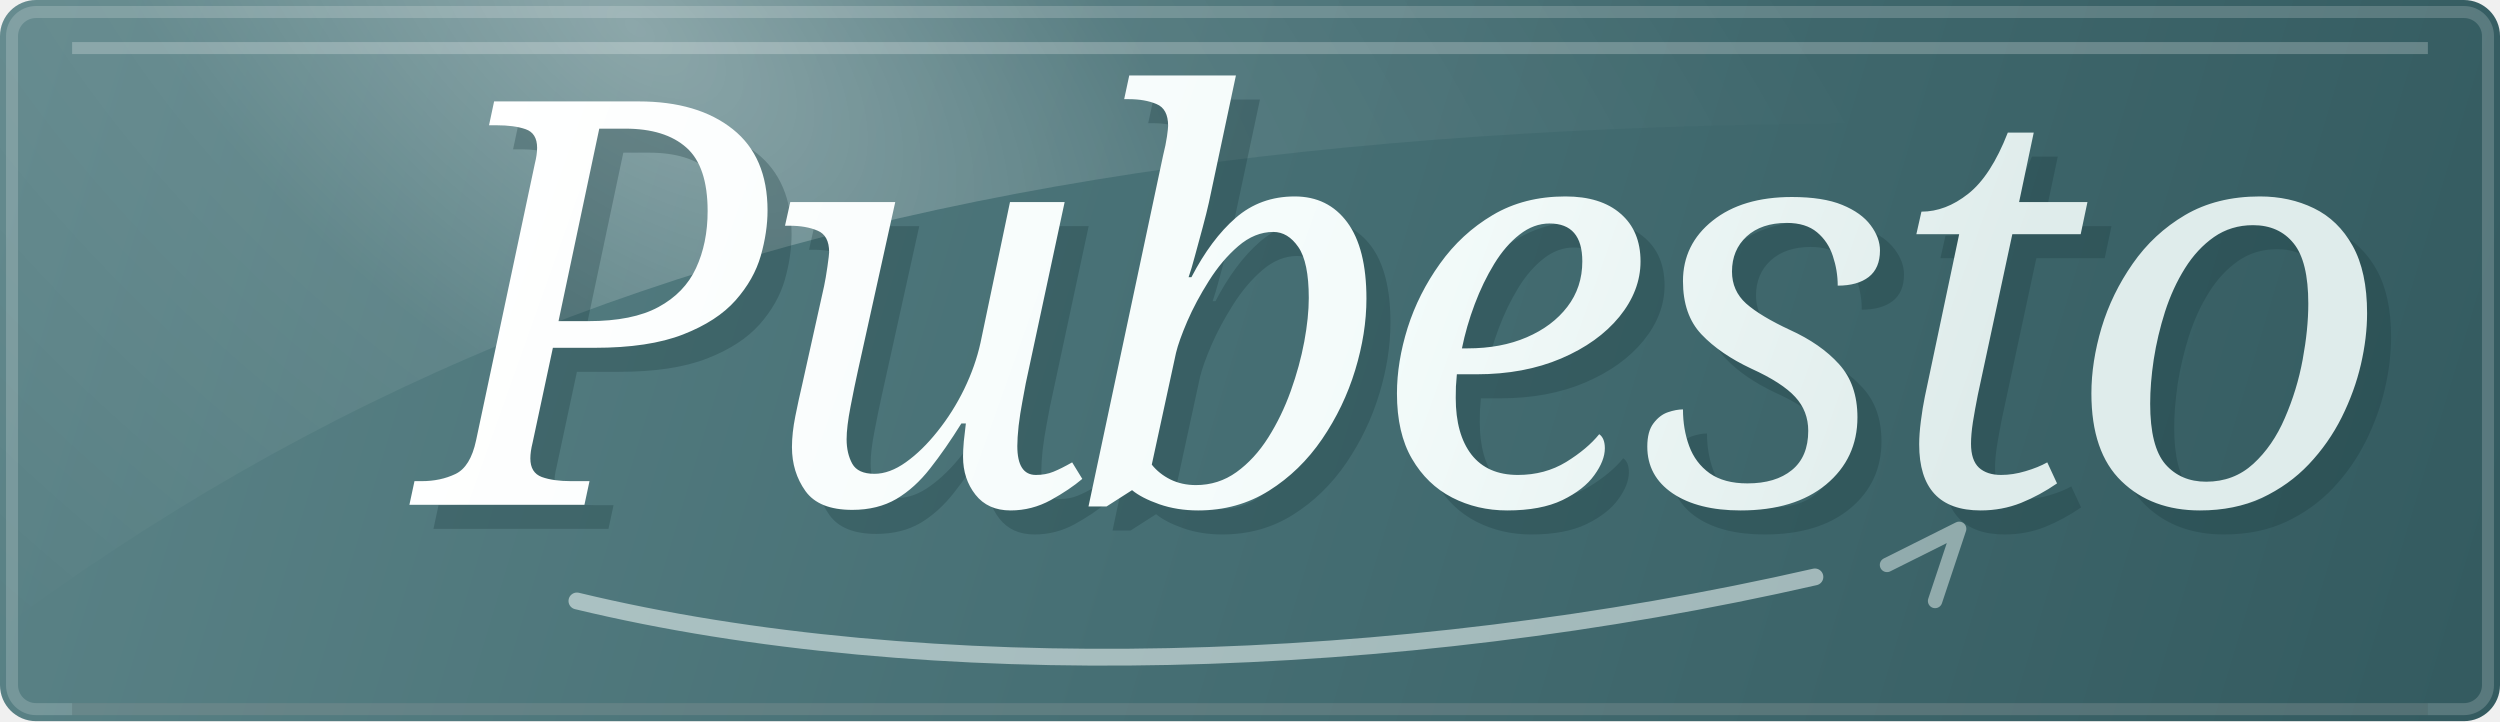
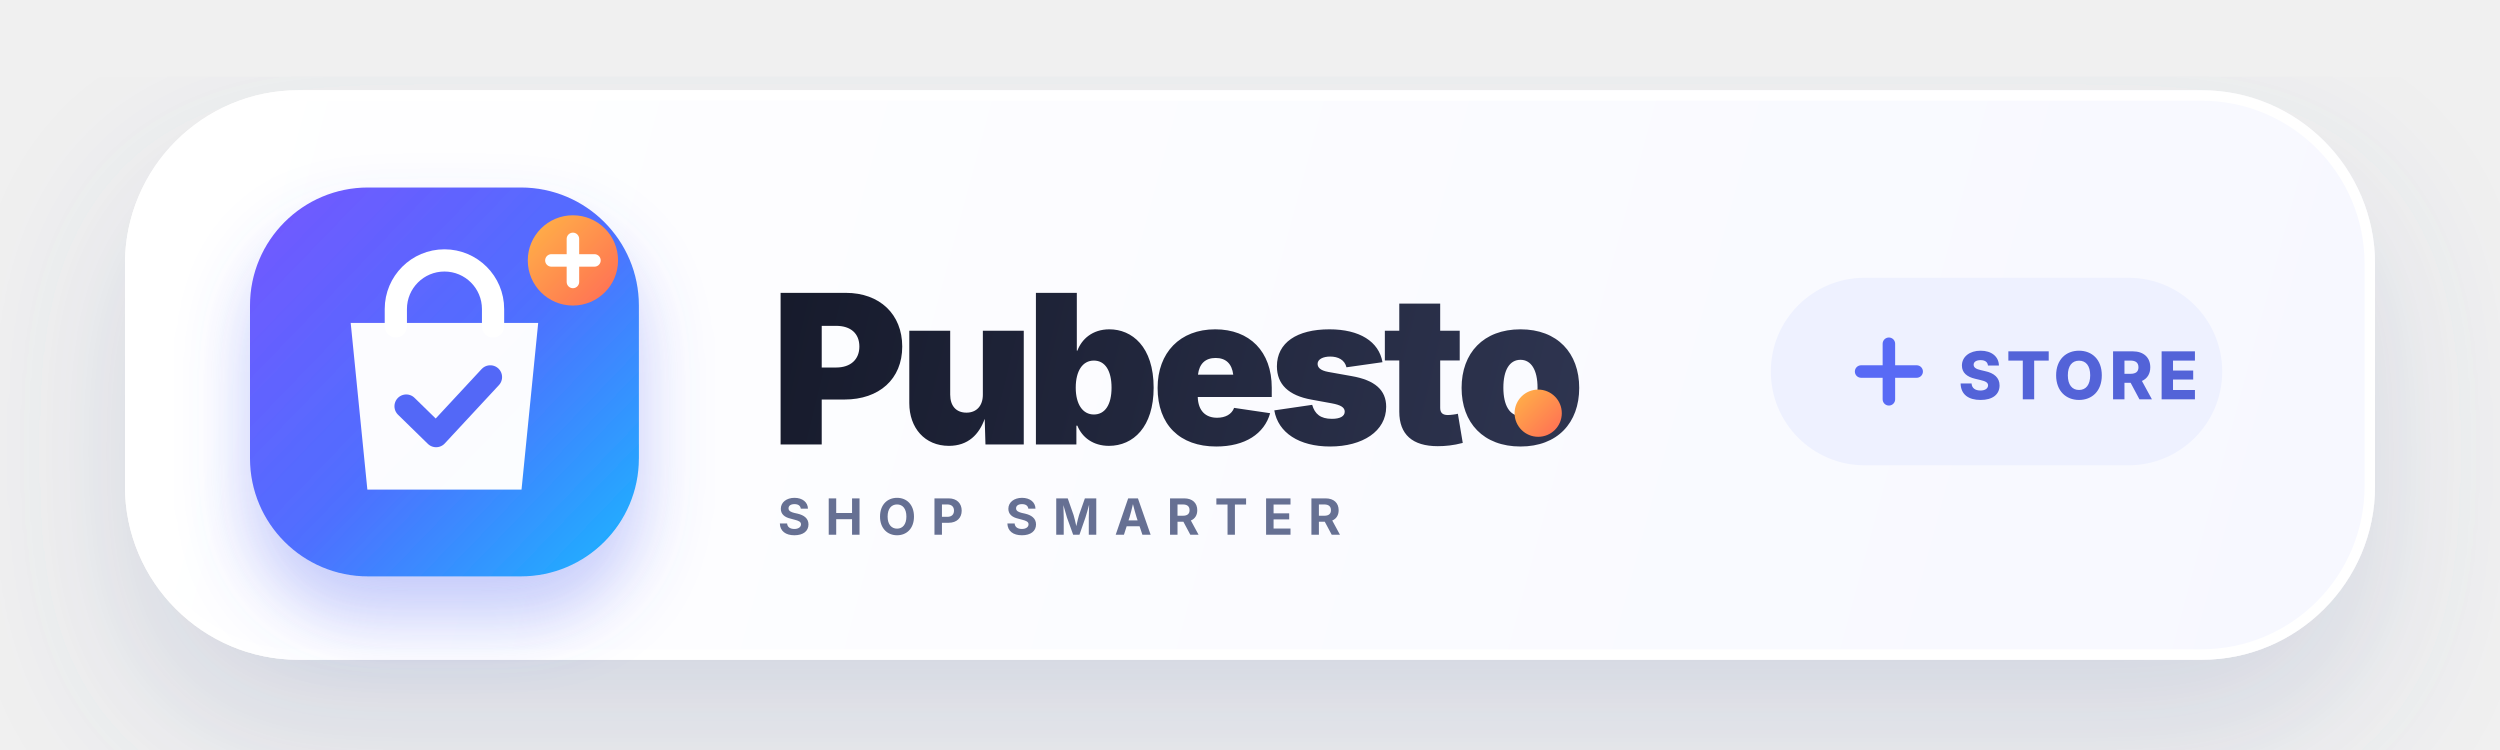
- <svg xmlns="http://www.w3.org/2000/svg" width="208" height="60" viewBox="0 0 208 60" role="img" aria-labelledby="title">
+ <svg xmlns="http://www.w3.org/2000/svg" width="360" height="108" viewBox="0 0 360 108" role="img" aria-labelledby="title description">
  <defs>
-     <linearGradient id="pubestoPanel" x1="4" y1="0" x2="204" y2="60" gradientUnits="userSpaceOnUse">
-       <stop offset="0" stop-color="#5b8387" />
-       <stop offset="0.48" stop-color="#466f74" />
-       <stop offset="1" stop-color="#345b60" />
+     <linearGradient id="shell" x1="24" y1="12" x2="336" y2="96" gradientUnits="userSpaceOnUse">
+       <stop stop-color="#FFFFFF" />
+       <stop offset="1" stop-color="#F7F8FF" />
    </linearGradient>
-     <radialGradient id="pubestoGlow" cx="0" cy="0" r="1" gradientUnits="userSpaceOnUse" gradientTransform="translate(53 3) rotate(37) scale(135 72)">
-       <stop offset="0" stop-color="#ffffff" stop-opacity="0.34" />
-       <stop offset="0.42" stop-color="#ffffff" stop-opacity="0.08" />
-       <stop offset="1" stop-color="#ffffff" stop-opacity="0" />
-     </radialGradient>
-     <linearGradient id="pubestoText" x1="40" y1="10" x2="158" y2="52" gradientUnits="userSpaceOnUse">
-       <stop offset="0" stop-color="#ffffff" />
-       <stop offset="0.62" stop-color="#f3fbfa" />
-       <stop offset="1" stop-color="#dfeceb" />
+     <linearGradient id="brand" x1="38" y1="28" x2="94" y2="82" gradientUnits="userSpaceOnUse">
+       <stop stop-color="#7357FF" />
+       <stop offset="0.5" stop-color="#4F6FFF" />
+       <stop offset="1" stop-color="#19B8FF" />
    </linearGradient>
-     <clipPath id="panelClip">
-       <rect width="208" height="60" rx="3" />
-     </clipPath>
+     <linearGradient id="wordmark" x1="111" y1="37" x2="255" y2="72" gradientUnits="userSpaceOnUse">
+       <stop stop-color="#161A2B" />
+       <stop offset="1" stop-color="#343B59" />
+     </linearGradient>
+     <linearGradient id="accent" x1="0" y1="0" x2="1" y2="1">
+       <stop stop-color="#FFB547" />
+       <stop offset="1" stop-color="#FF6B55" />
+     </linearGradient>
+     <filter id="shellShadow" x="-15%" y="-30%" width="130%" height="170%">
+       <feDropShadow dx="0" dy="11" stdDeviation="11" flood-color="#5364A5" flood-opacity="0.18" />
+     </filter>
+     <filter id="markShadow" x="-35%" y="-30%" width="170%" height="180%">
+       <feDropShadow dx="0" dy="6" stdDeviation="5" flood-color="#5367F5" flood-opacity="0.34" />
+     </filter>
  </defs>
-   <rect width="208" height="60" rx="3" fill="url(#pubestoPanel)" />
-   <g clip-path="url(#panelClip)">
-     <path d="M-6 57C48 14 108 6 214 12V0H-6v57Z" fill="url(#pubestoGlow)" />
-     <path d="M6 4H202" stroke="#ffffff" stroke-opacity="0.24" stroke-width="1" />
-     <path d="M6 59H202" stroke="#1d3b40" stroke-opacity="0.28" stroke-width="1" />
+   <rect x="18" y="13" width="324" height="82" rx="25" fill="url(#shell)" filter="url(#shellShadow)" />
+   <rect x="18.75" y="13.75" width="322.5" height="80.5" rx="24.25" fill="none" stroke="#FFFFFF" stroke-width="1.5" />
+   <g filter="url(#markShadow)">
+     <rect x="36" y="27" width="56" height="56" rx="17" fill="url(#brand)" />
+     <path d="M50.5 46.5h27l-2.4 24H52.9l-2.4-24Z" fill="#FFFFFF" fill-opacity="0.98" />
+     <path d="M57 47v-2.5a7 7 0 0 1 14 0V47" fill="none" stroke="#FFFFFF" stroke-width="3.2" stroke-linecap="round" />
+     <path d="m58.5 58.5 4.3 4.2 7.8-8.4" fill="none" stroke="#5368F7" stroke-width="3.4" stroke-linecap="round" stroke-linejoin="round" />
+     <circle cx="82.5" cy="37.5" r="6.5" fill="url(#accent)" />
+     <path d="M82.5 34.4v6.2M79.4 37.5h6.2" stroke="#FFFFFF" stroke-width="1.8" stroke-linecap="round" />
  </g>
-   <rect x="1" y="1" width="206" height="58" rx="2" fill="none" stroke="#ffffff" stroke-opacity="0.18" />
-   <text x="37" y="44" fill="#17363a" opacity="0.28" font-family="Cormorant Garamond, Garamond, Georgia, serif" font-size="47" font-style="italic" font-weight="500" letter-spacing="-1.5">Pubesto</text>
-   <text x="35" y="42" fill="url(#pubestoText)" font-family="Cormorant Garamond, Garamond, Georgia, serif" font-size="47" font-style="italic" font-weight="500" letter-spacing="-1.5">Pubesto</text>
-   <path d="M48 50C77 57 116 56 151 48" fill="none" stroke="#f7fffd" stroke-width="1.4" stroke-linecap="round" opacity="0.54" />
-   <path d="M157 47l6-3-2 6" fill="none" stroke="#f7fffd" stroke-width="1.2" stroke-linecap="round" stroke-linejoin="round" opacity="0.46" />
+   <g>
+     <text x="111" y="64" fill="url(#wordmark)" font-family="Inter, Manrope, ui-sans-serif, system-ui, -apple-system, BlinkMacSystemFont, Segoe UI, sans-serif" font-size="30" font-weight="850" letter-spacing="-1.25">Pubesto</text>
+     <circle cx="221.5" cy="59.5" r="3.4" fill="url(#accent)" />
+     <text x="112" y="77" fill="#667093" font-family="Inter, Manrope, ui-sans-serif, system-ui, sans-serif" font-size="7.2" font-weight="750" letter-spacing="2.15">SHOP SMARTER</text>
+   </g>
+   <g transform="translate(255 40)">
+     <rect width="65" height="27" rx="13.5" fill="#EEF1FF" />
+     <path d="M13 13.5h8M17 9.5v8" stroke="#586AF5" stroke-width="1.8" stroke-linecap="round" />
+     <text x="27" y="17.5" fill="#5363D8" font-family="Inter, Manrope, ui-sans-serif, system-ui, sans-serif" font-size="9.5" font-weight="800" letter-spacing="0.7">STORE</text>
+   </g>
</svg>
